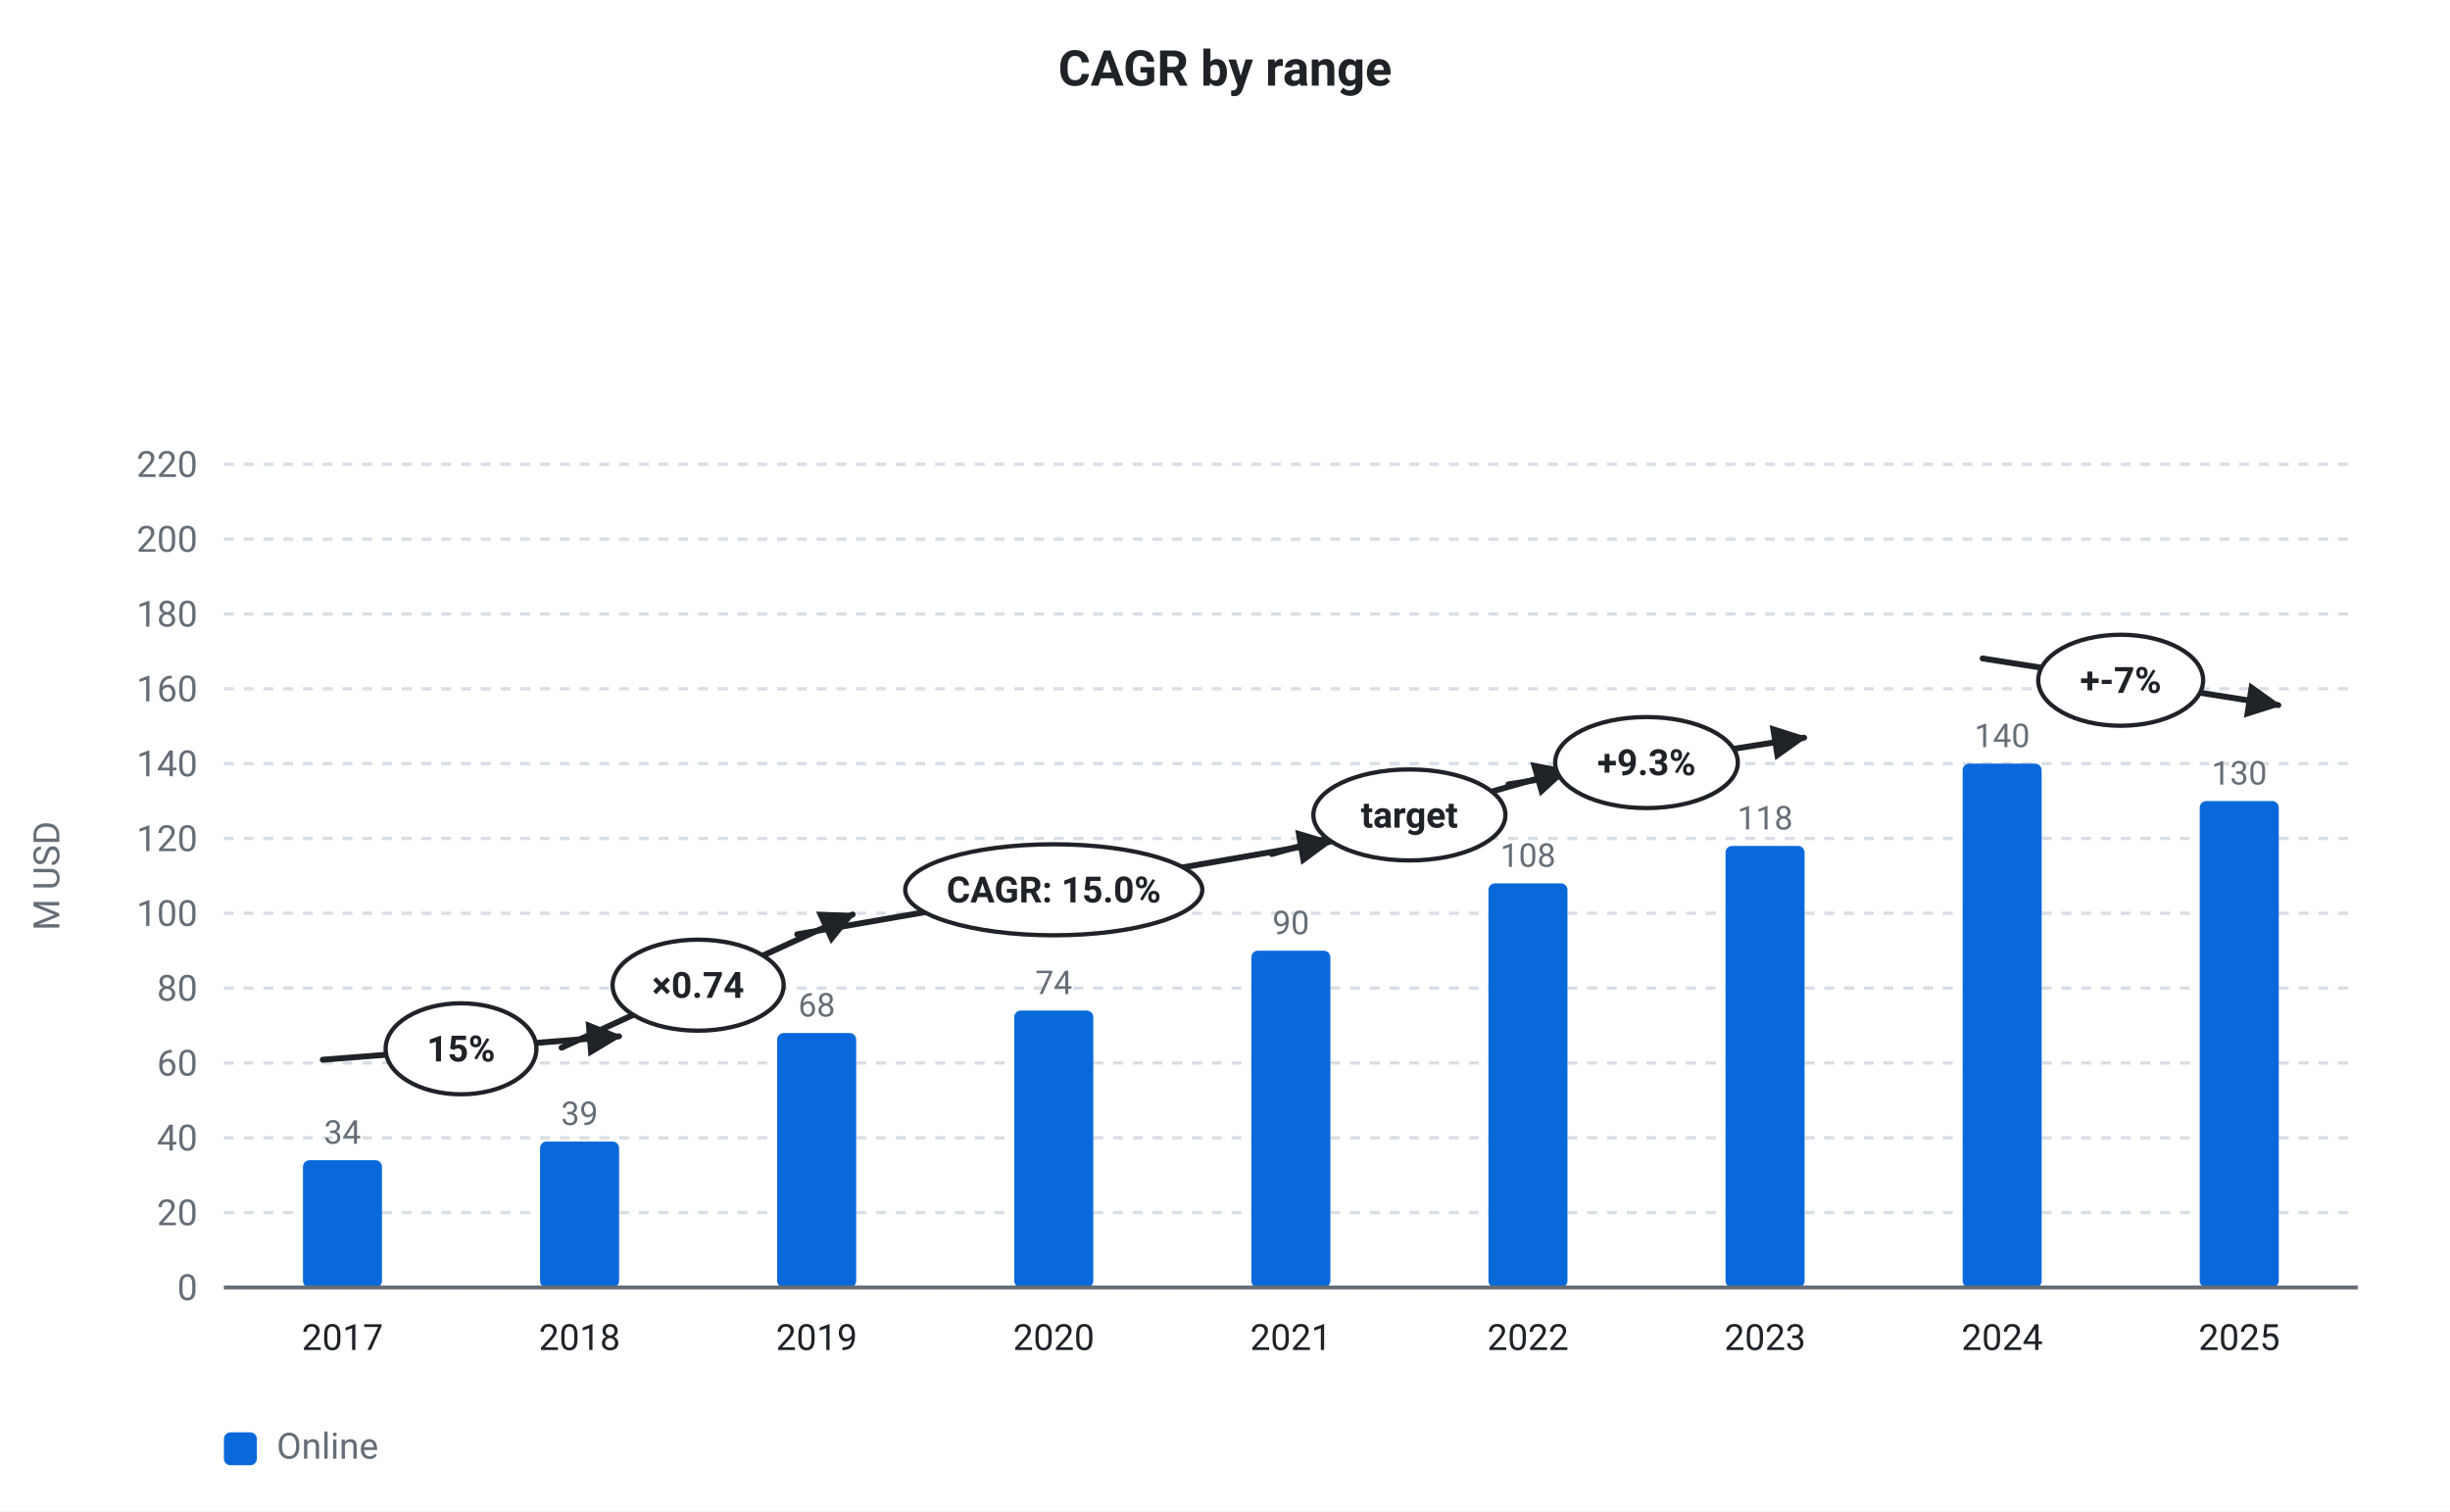
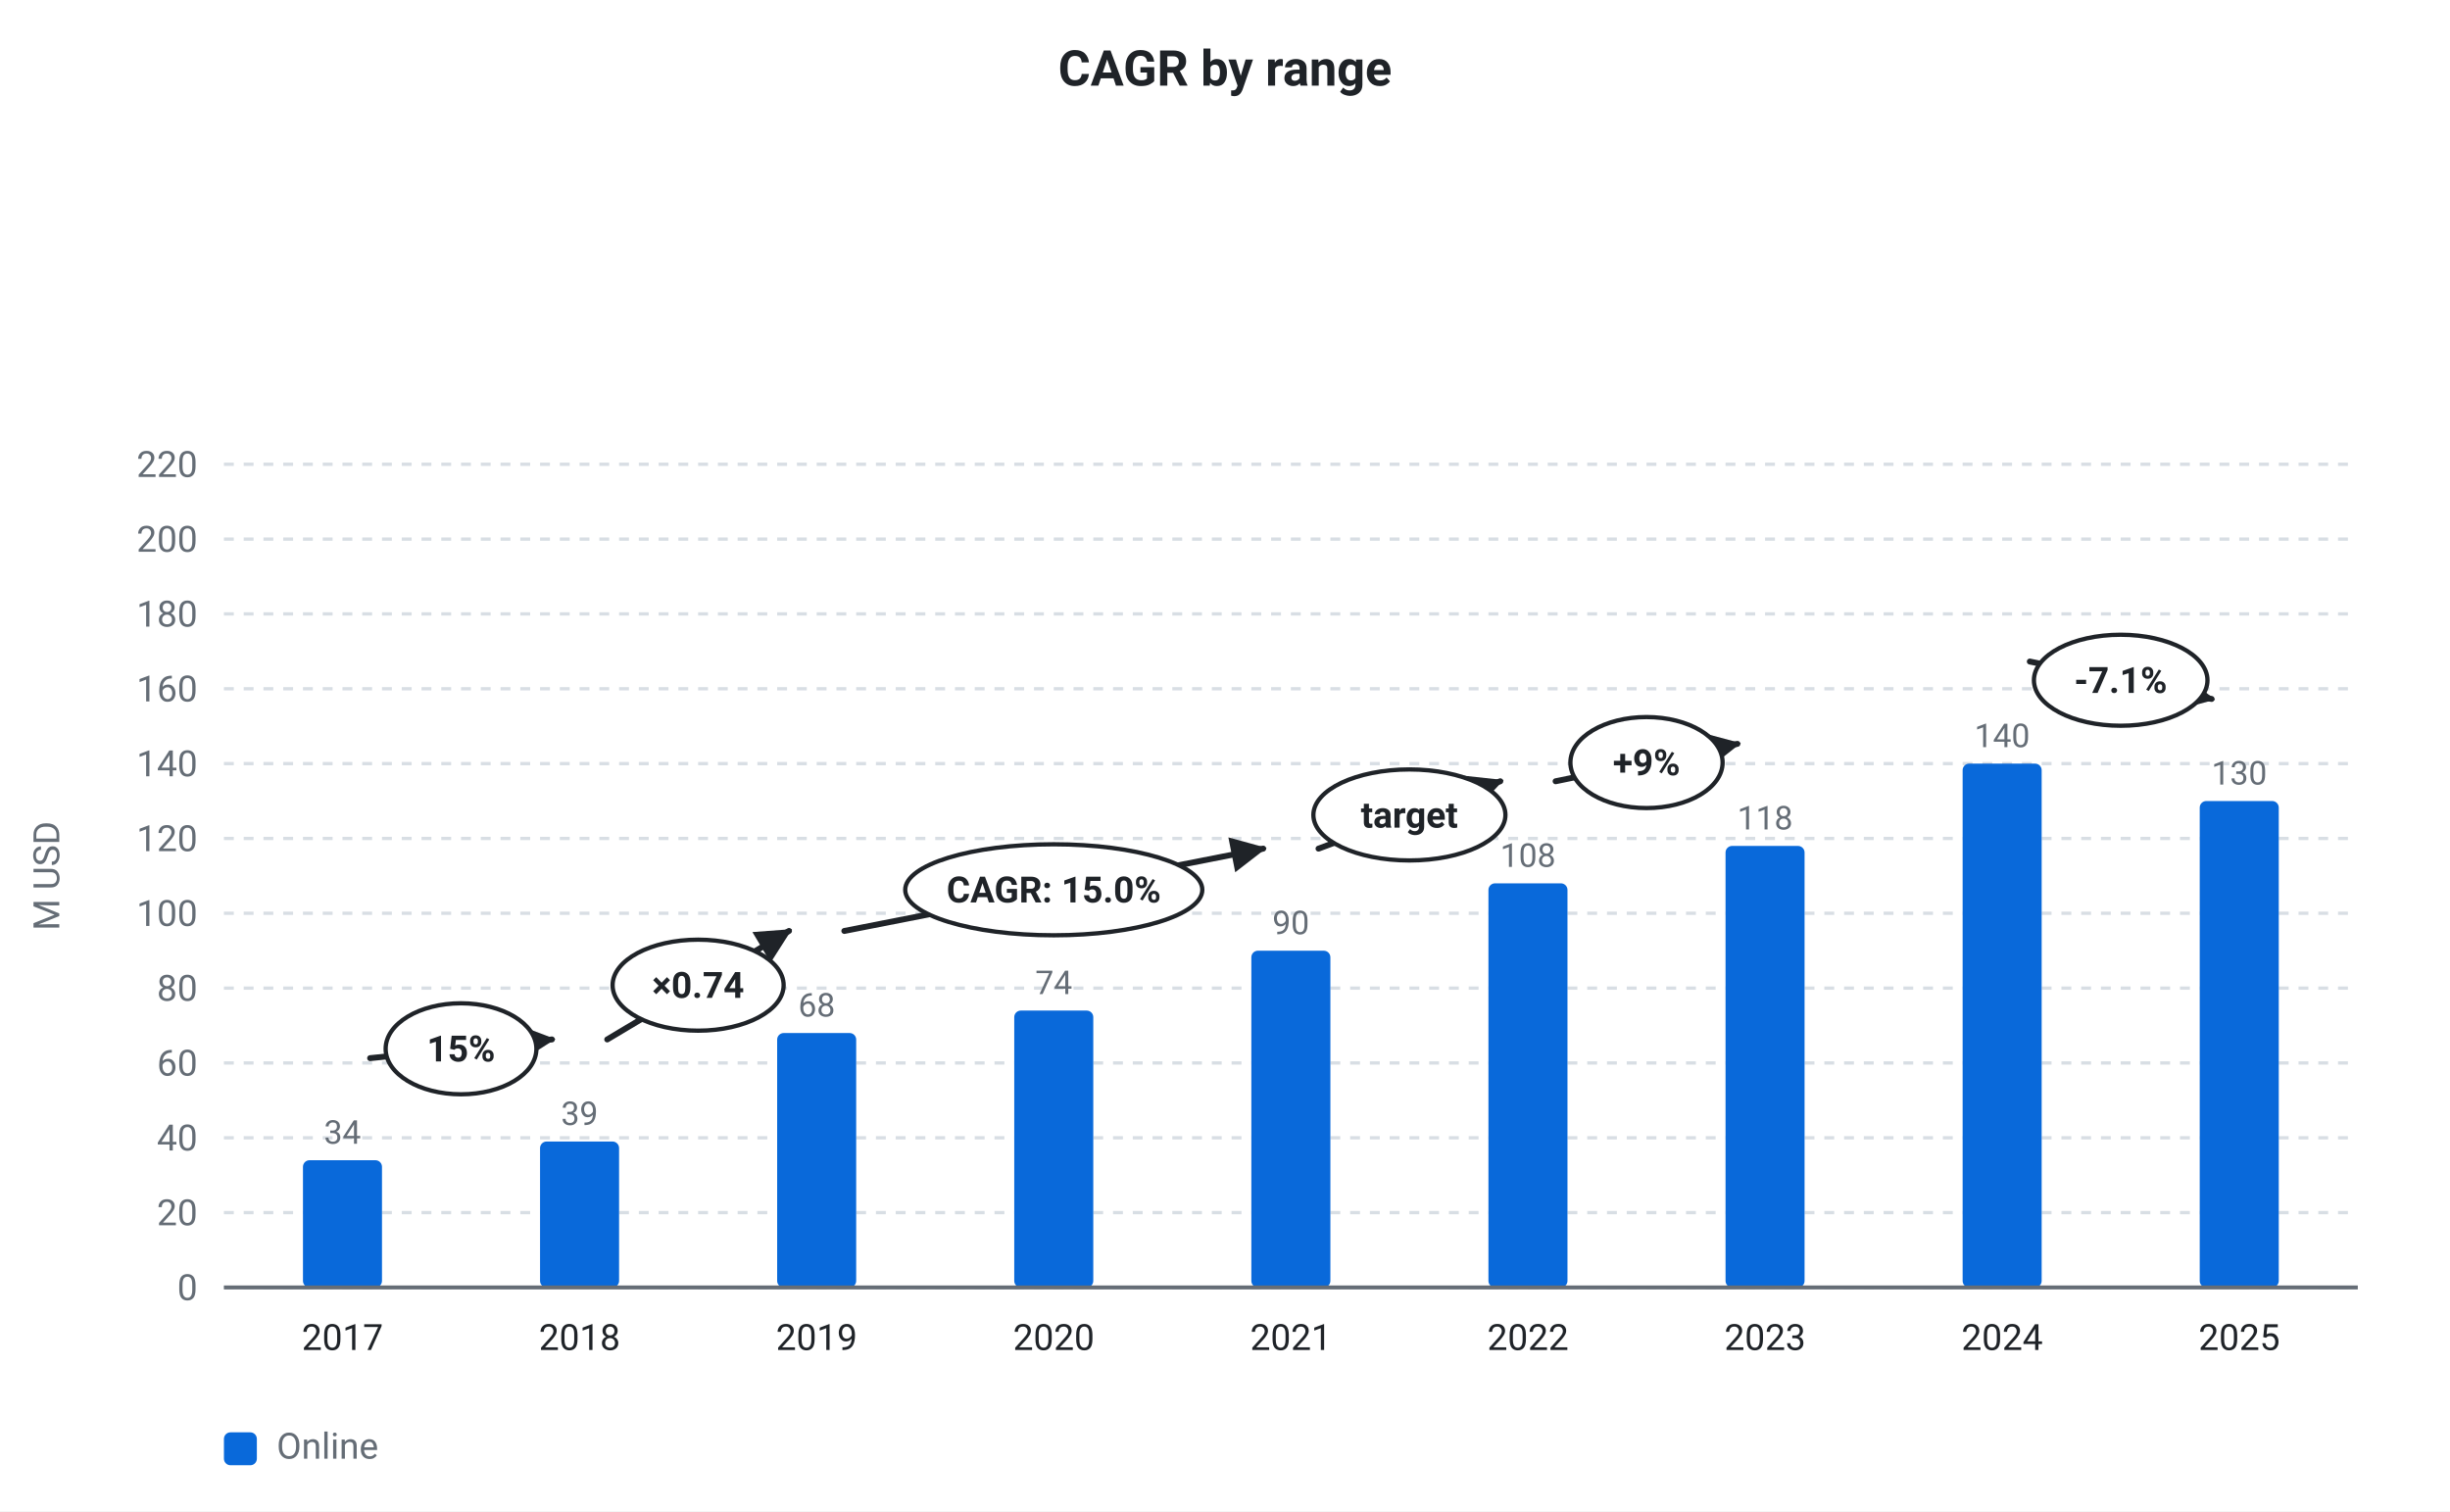
<svg xmlns="http://www.w3.org/2000/svg" viewBox="0 0 744 459" width="744" height="459" role="img" font-family="system-ui, -apple-system, &quot;Segoe UI&quot;, Roboto, sans-serif">
  <rect data-bg="canvas" x="0" y="0" width="744" height="459" fill="#ffffff" />
  <text x="372" y="26" fill="#1f2328" font-size="15" text-anchor="middle" font-weight="600">CAGR by range</text>
  <line x1="68" y1="391" x2="716" y2="391" stroke="#d8dee4" stroke-width="1" stroke-dasharray="3 3" />
  <text x="60" y="394.85" fill="#656d76" font-size="11" text-anchor="end">0</text>
  <line x1="68" y1="368.27" x2="716" y2="368.27" stroke="#d8dee4" stroke-width="1" stroke-dasharray="3 3" />
  <text x="60" y="372.12" fill="#656d76" font-size="11" text-anchor="end">20</text>
  <line x1="68" y1="345.55" x2="716" y2="345.55" stroke="#d8dee4" stroke-width="1" stroke-dasharray="3 3" />
  <text x="60" y="349.4" fill="#656d76" font-size="11" text-anchor="end">40</text>
  <line x1="68" y1="322.82" x2="716" y2="322.82" stroke="#d8dee4" stroke-width="1" stroke-dasharray="3 3" />
  <text x="60" y="326.67" fill="#656d76" font-size="11" text-anchor="end">60</text>
  <line x1="68" y1="300.09" x2="716" y2="300.09" stroke="#d8dee4" stroke-width="1" stroke-dasharray="3 3" />
  <text x="60" y="303.94" fill="#656d76" font-size="11" text-anchor="end">80</text>
  <line x1="68" y1="277.36" x2="716" y2="277.36" stroke="#d8dee4" stroke-width="1" stroke-dasharray="3 3" />
  <text x="60" y="281.21" fill="#656d76" font-size="11" text-anchor="end">100</text>
  <line x1="68" y1="254.64" x2="716" y2="254.64" stroke="#d8dee4" stroke-width="1" stroke-dasharray="3 3" />
  <text x="60" y="258.49" fill="#656d76" font-size="11" text-anchor="end">120</text>
  <line x1="68" y1="231.91" x2="716" y2="231.91" stroke="#d8dee4" stroke-width="1" stroke-dasharray="3 3" />
  <text x="60" y="235.76" fill="#656d76" font-size="11" text-anchor="end">140</text>
  <line x1="68" y1="209.18" x2="716" y2="209.18" stroke="#d8dee4" stroke-width="1" stroke-dasharray="3 3" />
  <text x="60" y="213.03" fill="#656d76" font-size="11" text-anchor="end">160</text>
  <line x1="68" y1="186.45" x2="716" y2="186.45" stroke="#d8dee4" stroke-width="1" stroke-dasharray="3 3" />
  <text x="60" y="190.3" fill="#656d76" font-size="11" text-anchor="end">180</text>
  <line x1="68" y1="163.73" x2="716" y2="163.73" stroke="#d8dee4" stroke-width="1" stroke-dasharray="3 3" />
  <text x="60" y="167.58" fill="#656d76" font-size="11" text-anchor="end">200</text>
  <line x1="68" y1="141" x2="716" y2="141" stroke="#d8dee4" stroke-width="1" stroke-dasharray="3 3" />
  <text x="60" y="144.85" fill="#656d76" font-size="11" text-anchor="end">220</text>
  <text x="18" y="266" fill="#656d76" font-size="11" text-anchor="middle" transform="rotate(-90 18 266)">M USD</text>
  <rect x="92" y="352.36" width="24" height="38.64" fill="#0969da" rx="2" data-bar="0-0" />
  <text x="104" y="347.36" fill="#656d76" font-size="10" text-anchor="middle">34</text>
  <text x="104" y="410" fill="#1f2328" font-size="11" text-anchor="middle">2017</text>
  <rect x="164" y="346.68" width="24" height="44.32" fill="#0969da" rx="2" data-bar="1-0" />
  <text x="176" y="341.68" fill="#656d76" font-size="10" text-anchor="middle">39</text>
  <text x="176" y="410" fill="#1f2328" font-size="11" text-anchor="middle">2018</text>
  <rect x="236" y="313.73" width="24" height="77.27" fill="#0969da" rx="2" data-bar="2-0" />
  <text x="248" y="308.73" fill="#656d76" font-size="10" text-anchor="middle">68</text>
  <text x="248" y="410" fill="#1f2328" font-size="11" text-anchor="middle">2019</text>
  <rect x="308" y="306.91" width="24" height="84.09" fill="#0969da" rx="2" data-bar="3-0" />
  <text x="320" y="301.91" fill="#656d76" font-size="10" text-anchor="middle">74</text>
  <text x="320" y="410" fill="#1f2328" font-size="11" text-anchor="middle">2020</text>
  <rect x="380" y="288.73" width="24" height="102.27" fill="#0969da" rx="2" data-bar="4-0" />
  <text x="392" y="283.73" fill="#656d76" font-size="10" text-anchor="middle">90</text>
  <text x="392" y="410" fill="#1f2328" font-size="11" text-anchor="middle">2021</text>
  <rect x="452" y="268.27" width="24" height="122.73" fill="#0969da" rx="2" data-bar="5-0" />
  <text x="464" y="263.27" fill="#656d76" font-size="10" text-anchor="middle">108</text>
  <text x="464" y="410" fill="#1f2328" font-size="11" text-anchor="middle">2022</text>
  <rect x="524" y="256.91" width="24" height="134.09" fill="#0969da" rx="2" data-bar="6-0" />
  <text x="536" y="251.91" fill="#656d76" font-size="10" text-anchor="middle">118</text>
  <text x="536" y="410" fill="#1f2328" font-size="11" text-anchor="middle">2023</text>
  <rect x="596" y="231.91" width="24" height="159.09" fill="#0969da" rx="2" data-bar="7-0" />
  <text x="608" y="226.91" fill="#656d76" font-size="10" text-anchor="middle">140</text>
  <text x="608" y="410" fill="#1f2328" font-size="11" text-anchor="middle">2024</text>
  <rect x="668" y="243.27" width="24" height="147.73" fill="#0969da" rx="2" data-bar="8-0" />
  <text x="680" y="238.27" fill="#656d76" font-size="10" text-anchor="middle">130</text>
  <text x="680" y="410" fill="#1f2328" font-size="11" text-anchor="middle">2025</text>
  <line x1="68" y1="391" x2="716" y2="391" stroke="#656d76" stroke-width="1.2" />
  <defs>
    <marker id="ext-series-cagr-arrow" viewBox="0 0 10 10" refX="9" refY="5" markerWidth="6" markerHeight="6" orient="auto-start-reverse">
      <path d="M 0 0 L 10 5 L 0 10 z" fill="#1f2328" />
    </marker>
  </defs>
-   <line x1="98.02" y1="321.84" x2="187.96" y2="314.74" stroke="#1f2328" stroke-width="1.8" stroke-linecap="round" marker-end="url(#ext-series-cagr-arrow)" data-cagr="0:1-2" />
+   <line x1="112.4" y1="321.36" x2="167.6" y2="315.68" stroke="#1f2328" stroke-width="1.8" stroke-linecap="round" marker-end="url(#ext-series-cagr-arrow)" data-cagr="0:1-2" />
  <ellipse data-cagr-oval="0" cx="140" cy="318.52" rx="22.89" ry="13.82" fill="#ffffff" stroke="#1f2328" stroke-width="1.3" />
  <text x="140" y="322.37" fill="#1f2328" font-size="11" text-anchor="middle" font-weight="600" data-cagr-label="15%">15%</text>
-   <line x1="170.54" y1="318.18" x2="258.91" y2="277.73" stroke="#1f2328" stroke-width="1.8" stroke-linecap="round" marker-end="url(#ext-series-cagr-arrow)" data-cagr="0:2-3" />
+   <line x1="184.4" y1="315.68" x2="239.6" y2="282.73" stroke="#1f2328" stroke-width="1.8" stroke-linecap="round" marker-end="url(#ext-series-cagr-arrow)" data-cagr="0:2-3" />
  <ellipse data-cagr-oval="1" cx="212" cy="299.2" rx="25.97" ry="13.82" fill="#ffffff" stroke="#1f2328" stroke-width="1.3" />
  <text x="212" y="303.05" fill="#1f2328" font-size="11" text-anchor="middle" font-weight="600" data-cagr-label="×0.74">×0.74</text>
-   <line x1="242.09" y1="283.75" x2="403.82" y2="255.67" stroke="#1f2328" stroke-width="1.8" stroke-linecap="round" marker-end="url(#ext-series-cagr-arrow)" data-cagr="0:3-5" />
+   <line x1="256.4" y1="282.73" x2="383.6" y2="257.73" stroke="#1f2328" stroke-width="1.8" stroke-linecap="round" marker-end="url(#ext-series-cagr-arrow)" data-cagr="0:3-5" />
  <ellipse data-cagr-oval="2" cx="320" cy="270.23" rx="45.11" ry="13.82" fill="#ffffff" stroke="#1f2328" stroke-width="1.3" />
  <text x="320" y="274.08" fill="#1f2328" font-size="11" text-anchor="middle" font-weight="600" data-cagr-label="CAGR: 15.0%">CAGR: 15.0%</text>
-   <line x1="386.23" y1="259.37" x2="475.54" y2="233.99" stroke="#1f2328" stroke-width="1.8" stroke-linecap="round" marker-end="url(#ext-series-cagr-arrow)" data-cagr="0:5-6" />
+   <line x1="400.4" y1="257.73" x2="455.6" y2="237.27" stroke="#1f2328" stroke-width="1.8" stroke-linecap="round" marker-end="url(#ext-series-cagr-arrow)" data-cagr="0:5-6" />
  <ellipse data-cagr-oval="3" cx="428" cy="247.5" rx="29.16" ry="13.82" fill="#ffffff" stroke="#1f2328" stroke-width="1.3" />
  <text x="428" y="251.35" fill="#1f2328" font-size="11" text-anchor="middle" font-weight="600" data-cagr-label="target">target</text>
-   <line x1="458.07" y1="238.21" x2="547.85" y2="224.04" stroke="#1f2328" stroke-width="1.8" stroke-linecap="round" marker-end="url(#ext-series-cagr-arrow)" data-cagr="0:6-7" />
-   <ellipse data-cagr-oval="4" cx="500" cy="231.59" rx="27.73" ry="13.82" fill="#ffffff" stroke="#1f2328" stroke-width="1.3" />
-   <text x="500" y="235.44" fill="#1f2328" font-size="11" text-anchor="middle" font-weight="600" data-cagr-label="+9.3%">+9.3%</text>
-   <line x1="602.07" y1="199.97" x2="691.85" y2="214.14" stroke="#1f2328" stroke-width="1.8" stroke-linecap="round" marker-end="url(#ext-series-cagr-arrow)" data-cagr="0:8-9" />
-   <ellipse data-cagr-oval="5" cx="644" cy="206.59" rx="25.04" ry="13.82" fill="#ffffff" stroke="#1f2328" stroke-width="1.3" />
-   <text x="644" y="210.44" fill="#1f2328" font-size="11" text-anchor="middle" font-weight="600" data-cagr-label="+-7%">+-7%</text>
+   <line x1="472.4" y1="237.27" x2="527.6" y2="225.91" stroke="#1f2328" stroke-width="1.8" stroke-linecap="round" marker-end="url(#ext-series-cagr-arrow)" data-cagr="0:6-7" />
+   <ellipse data-cagr-oval="4" cx="500" cy="231.59" rx="23.11" ry="13.82" fill="#ffffff" stroke="#1f2328" stroke-width="1.3" />
+   <text x="500" y="235.44" fill="#1f2328" font-size="11" text-anchor="middle" font-weight="600" data-cagr-label="+9%">+9%</text>
+   <line x1="616.4" y1="200.91" x2="671.6" y2="212.27" stroke="#1f2328" stroke-width="1.8" stroke-linecap="round" marker-end="url(#ext-series-cagr-arrow)" data-cagr="0:8-9" />
+   <ellipse data-cagr-oval="5" cx="644" cy="206.59" rx="26.35" ry="13.82" fill="#ffffff" stroke="#1f2328" stroke-width="1.3" />
+   <text x="644" y="210.44" fill="#1f2328" font-size="11" text-anchor="middle" font-weight="600" data-cagr-label="-7.1%">-7.1%</text>
  <rect x="68" y="435" width="10" height="10" fill="#0969da" rx="2" />
  <text x="84" y="443" fill="#656d76" font-size="11" text-anchor="start">Online</text>
</svg>
